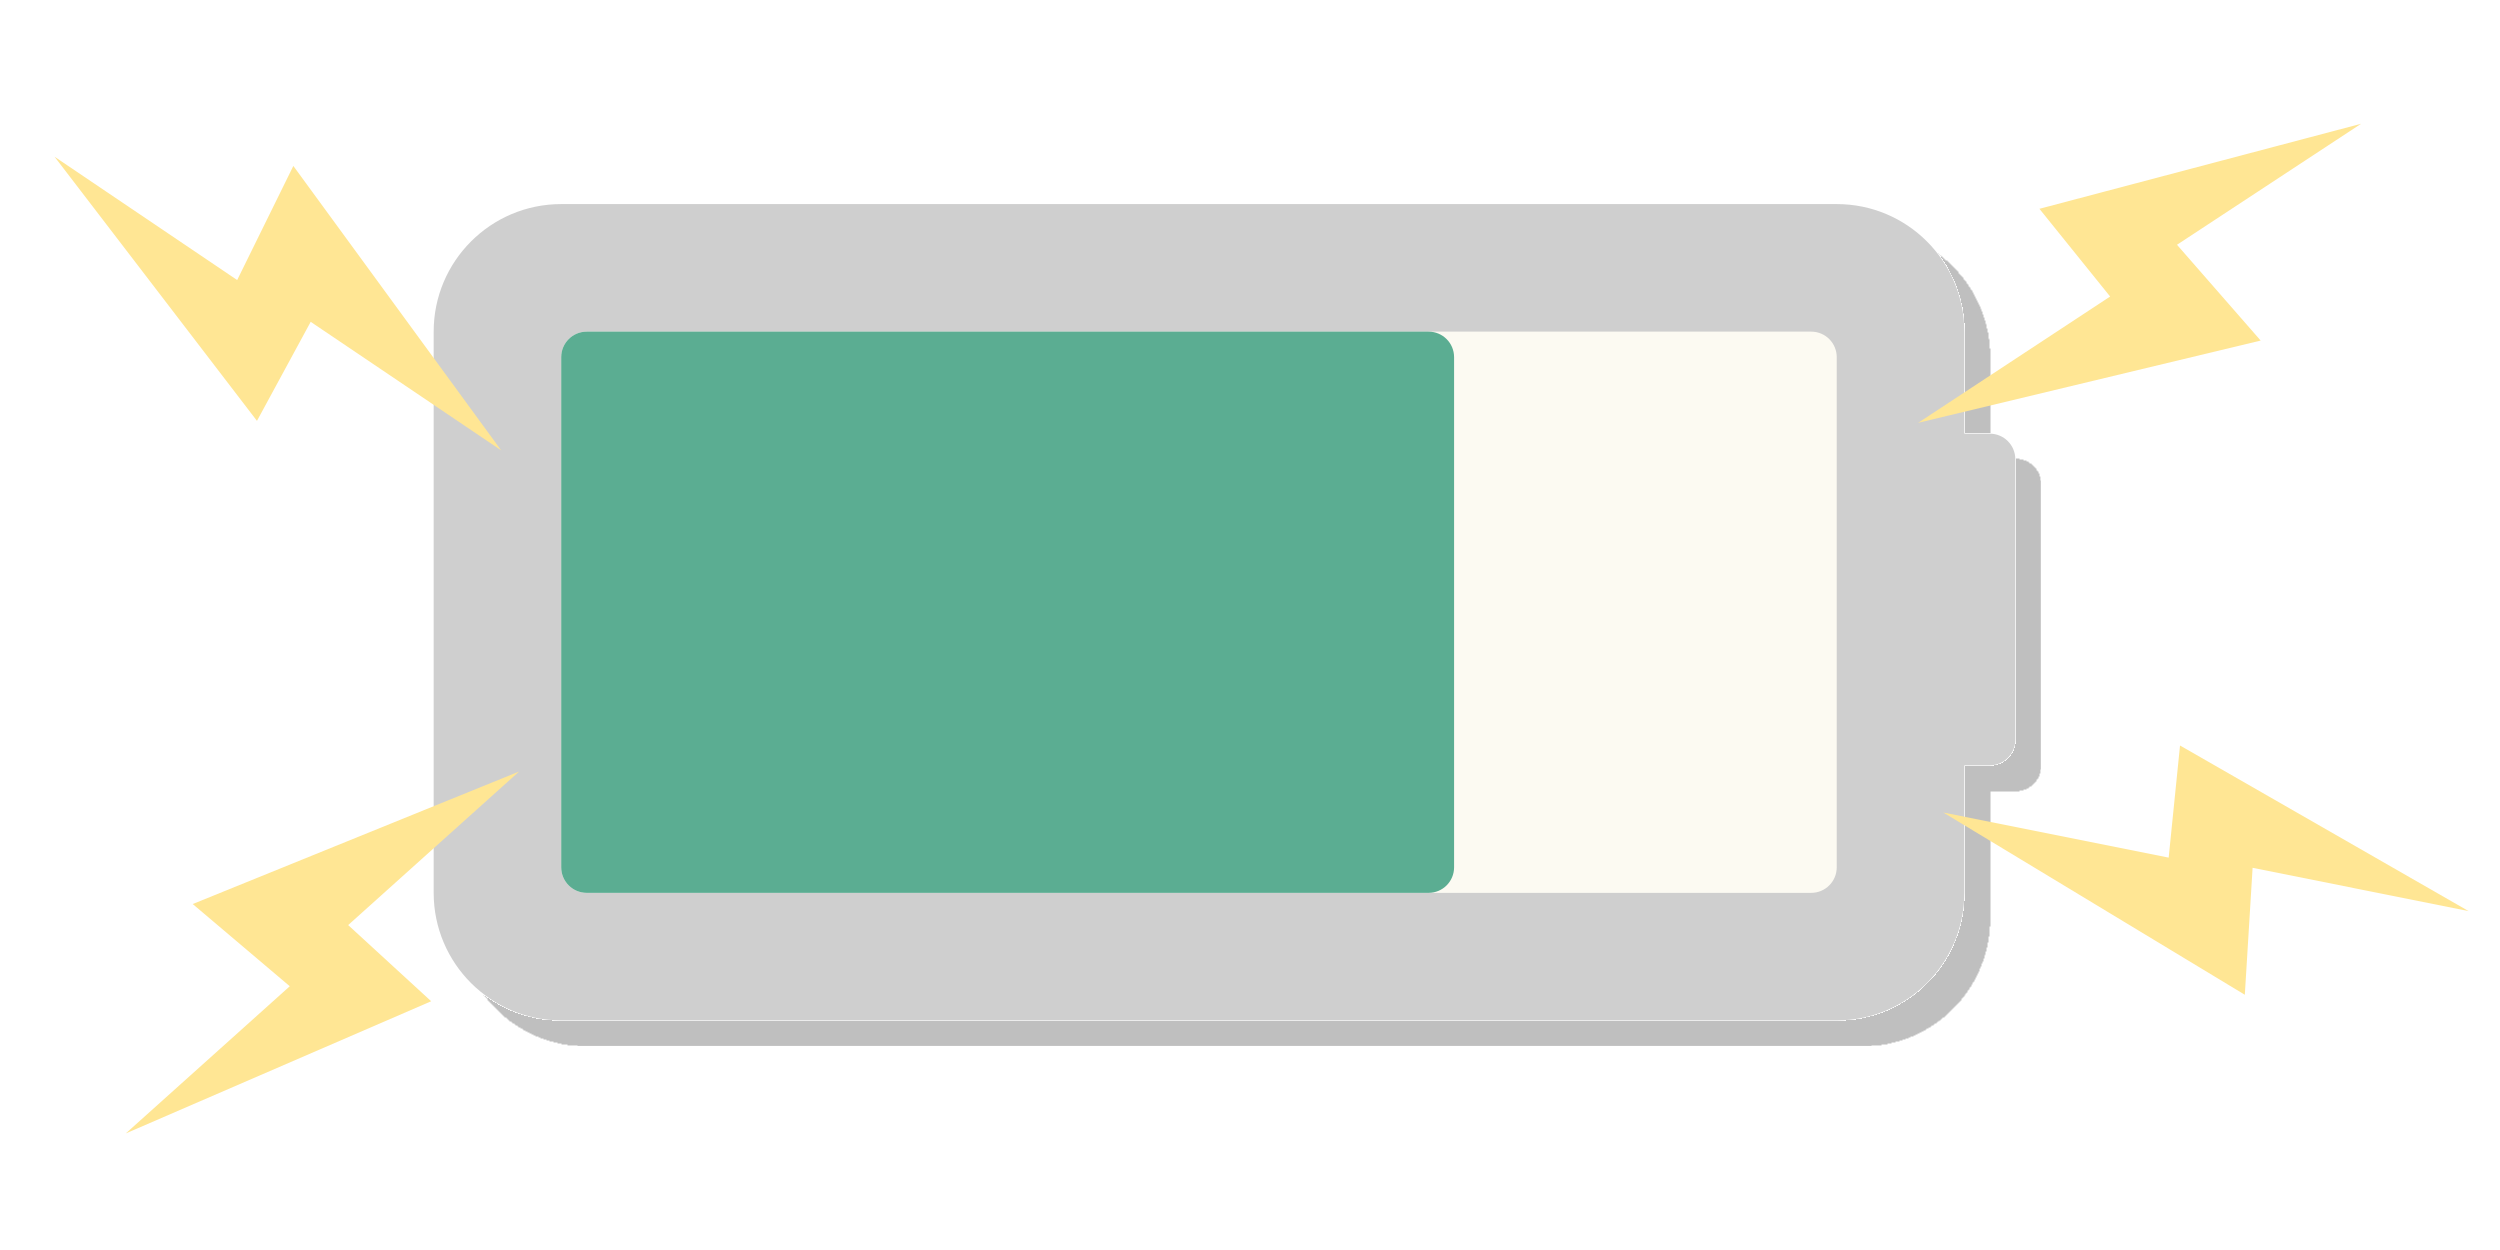
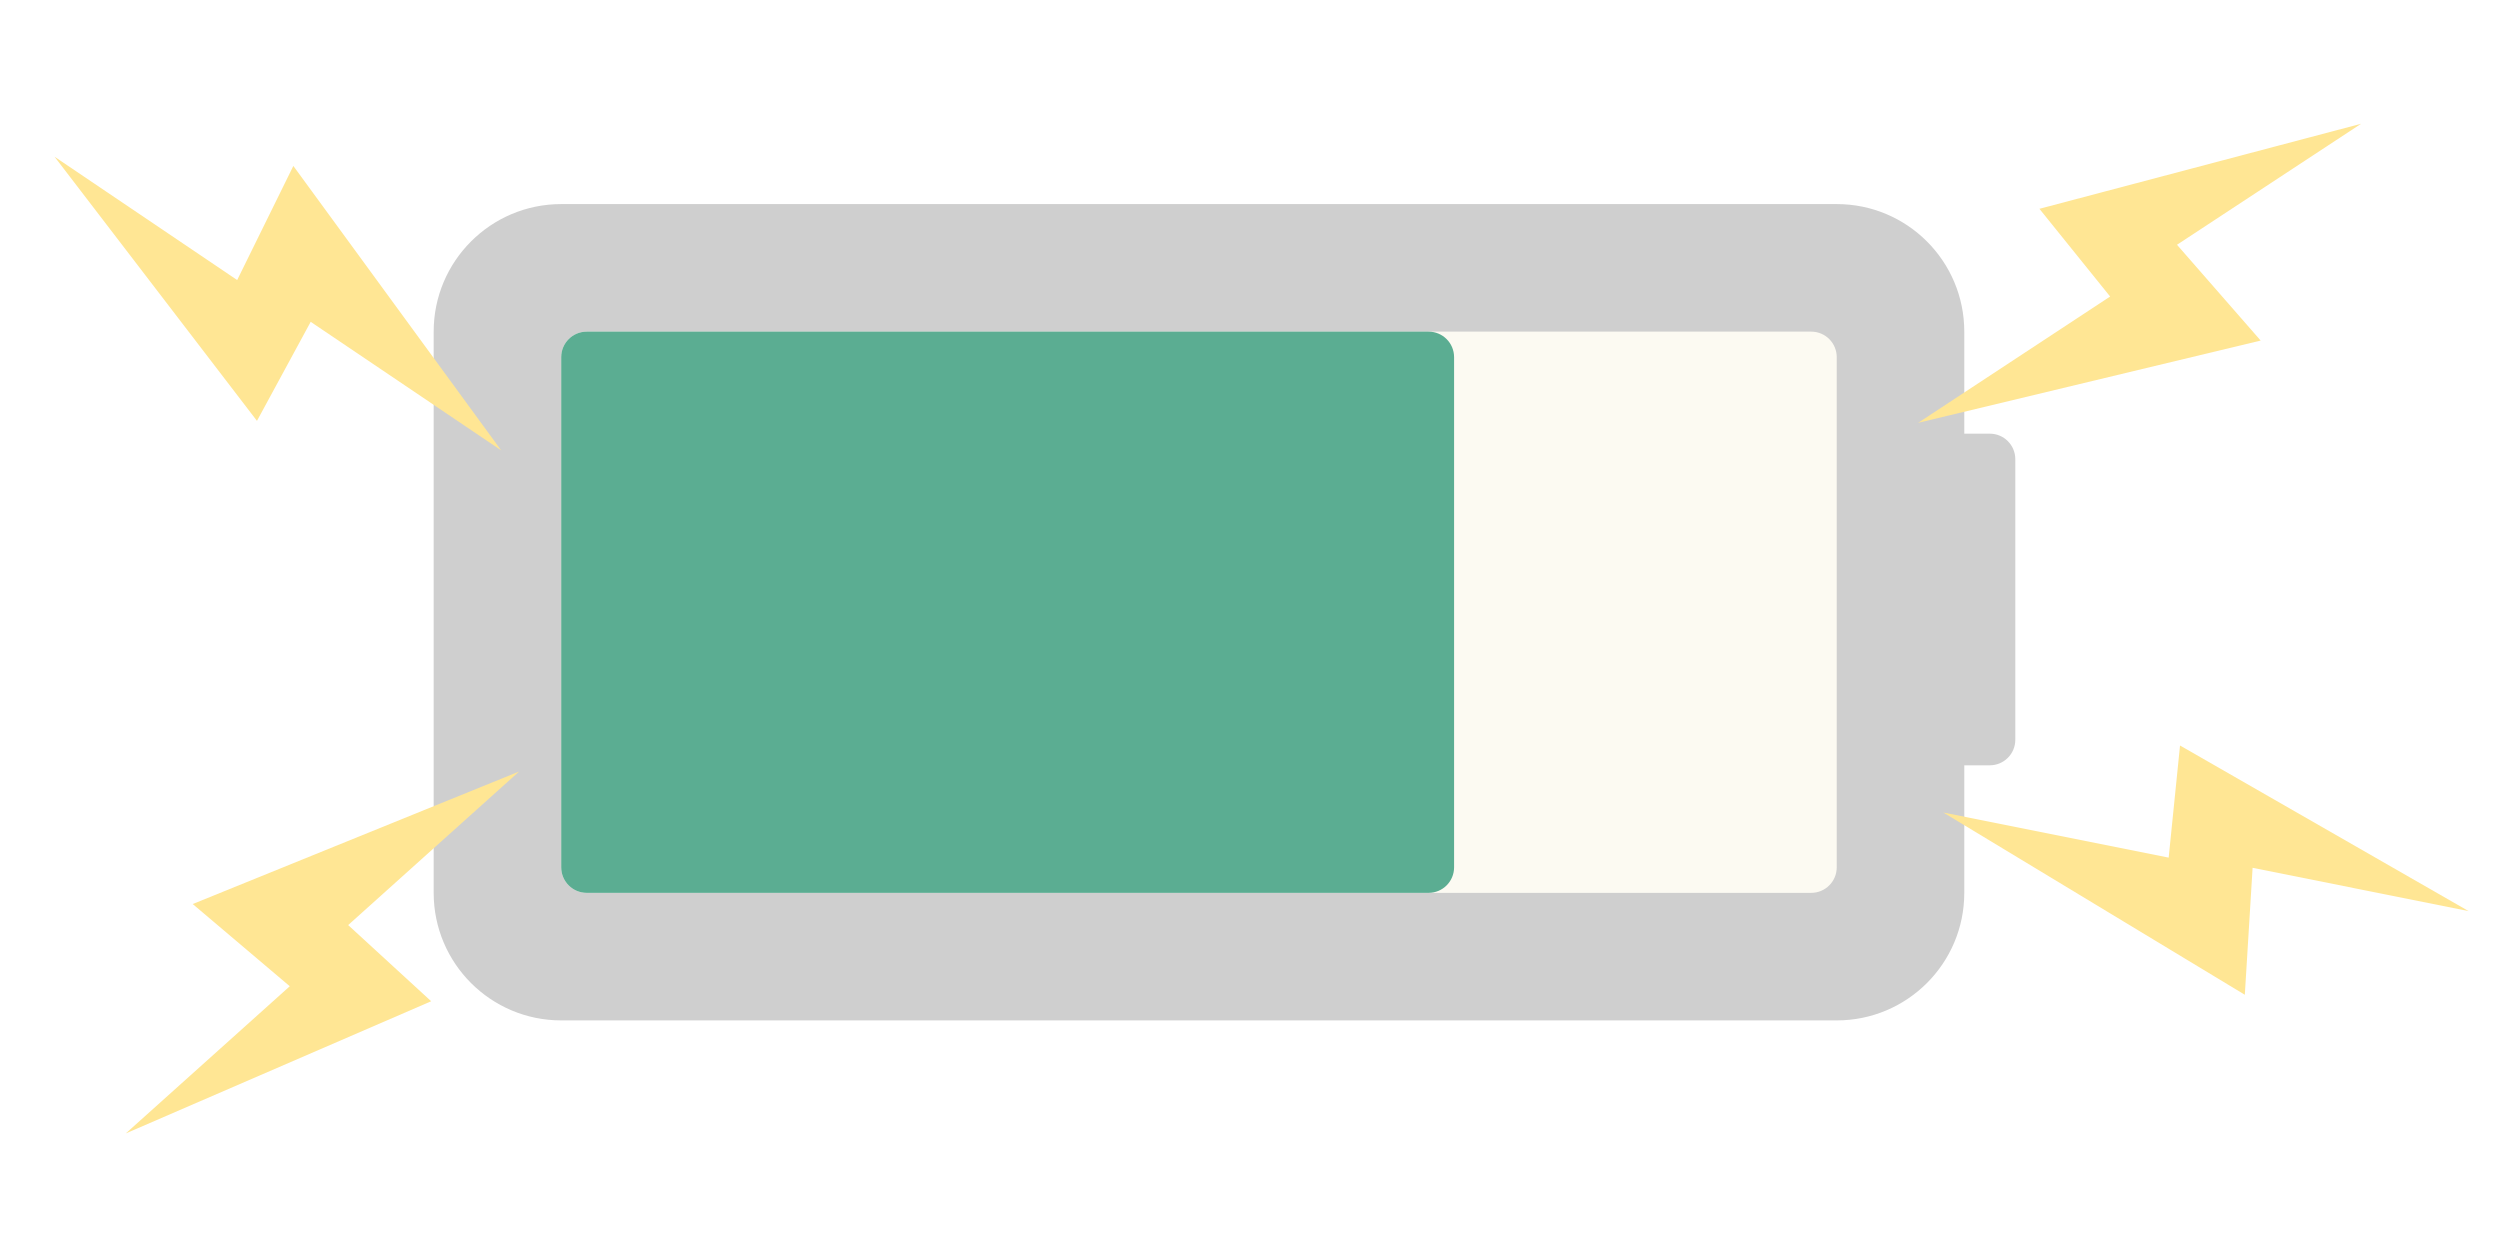
<svg xmlns="http://www.w3.org/2000/svg" width="98" height="49" viewBox="0 0 98 49" fill="none">
-   <g filter="url(#filter0_d)">
-     <rect x="17" y="8" width="60" height="32" rx="5" fill="#CFCFCF" />
-     <rect x="69" y="17" width="10" height="13" rx="1" fill="#CFCFCF" />
-     <rect x="22" y="13" width="50" height="22" rx="1" fill="#FCFAF2" />
-     <rect x="22" y="13" width="35" height="22" rx="1" fill="#5BAD92" />
-   </g>
+   <rect x="17" y="8" width="60" height="32" rx="5" fill="#CFCFCF" />
+   <rect x="69" y="17" width="10" height="13" rx="1" fill="#CFCFCF" />
+   <rect x="22" y="13" width="50" height="22" rx="1" fill="#FCFAF2" />
+   <rect x="22" y="13" width="35" height="22" rx="1" fill="#5BAD92" />
  <path d="M87.997 38.995L88.302 34.018L96.771 35.716L85.457 29.224L85.012 33.619L76.178 31.851L87.997 38.995Z" fill="#FFE694" />
  <path d="M88.618 13.35L85.338 9.595L92.556 4.851L79.945 8.185L82.717 11.624L75.191 16.575L88.618 13.35Z" fill="#FFE694" />
  <path d="M7.554 35.438L11.359 38.661L4.931 44.43L16.902 39.249L13.648 36.263L20.35 30.243L7.554 35.438Z" fill="#FFE694" />
  <path d="M11.499 6.505L9.297 10.978L2.139 6.144L10.073 16.498L12.179 12.616L19.647 17.655L11.499 6.505Z" fill="#FFE694" />
-   <defs>
-     <filter id="filter0_d" x="17" y="8" width="63" height="33" filterUnits="userSpaceOnUse" color-interpolation-filters="sRGB">
-       <feFlood flood-opacity="0" result="BackgroundImageFix" />
-       <feColorMatrix in="SourceAlpha" type="matrix" values="0 0 0 0 0 0 0 0 0 0 0 0 0 0 0 0 0 0 127 0" result="hardAlpha" />
-       <feOffset dx="1" dy="1" />
-       <feComposite in2="hardAlpha" operator="out" />
-       <feColorMatrix type="matrix" values="0 0 0 0 0 0 0 0 0 0 0 0 0 0 0 0 0 0 0.25 0" />
-       <feBlend mode="normal" in2="BackgroundImageFix" result="effect1_dropShadow" />
-       <feBlend mode="normal" in="SourceGraphic" in2="effect1_dropShadow" result="shape" />
-     </filter>
-   </defs>
</svg>
